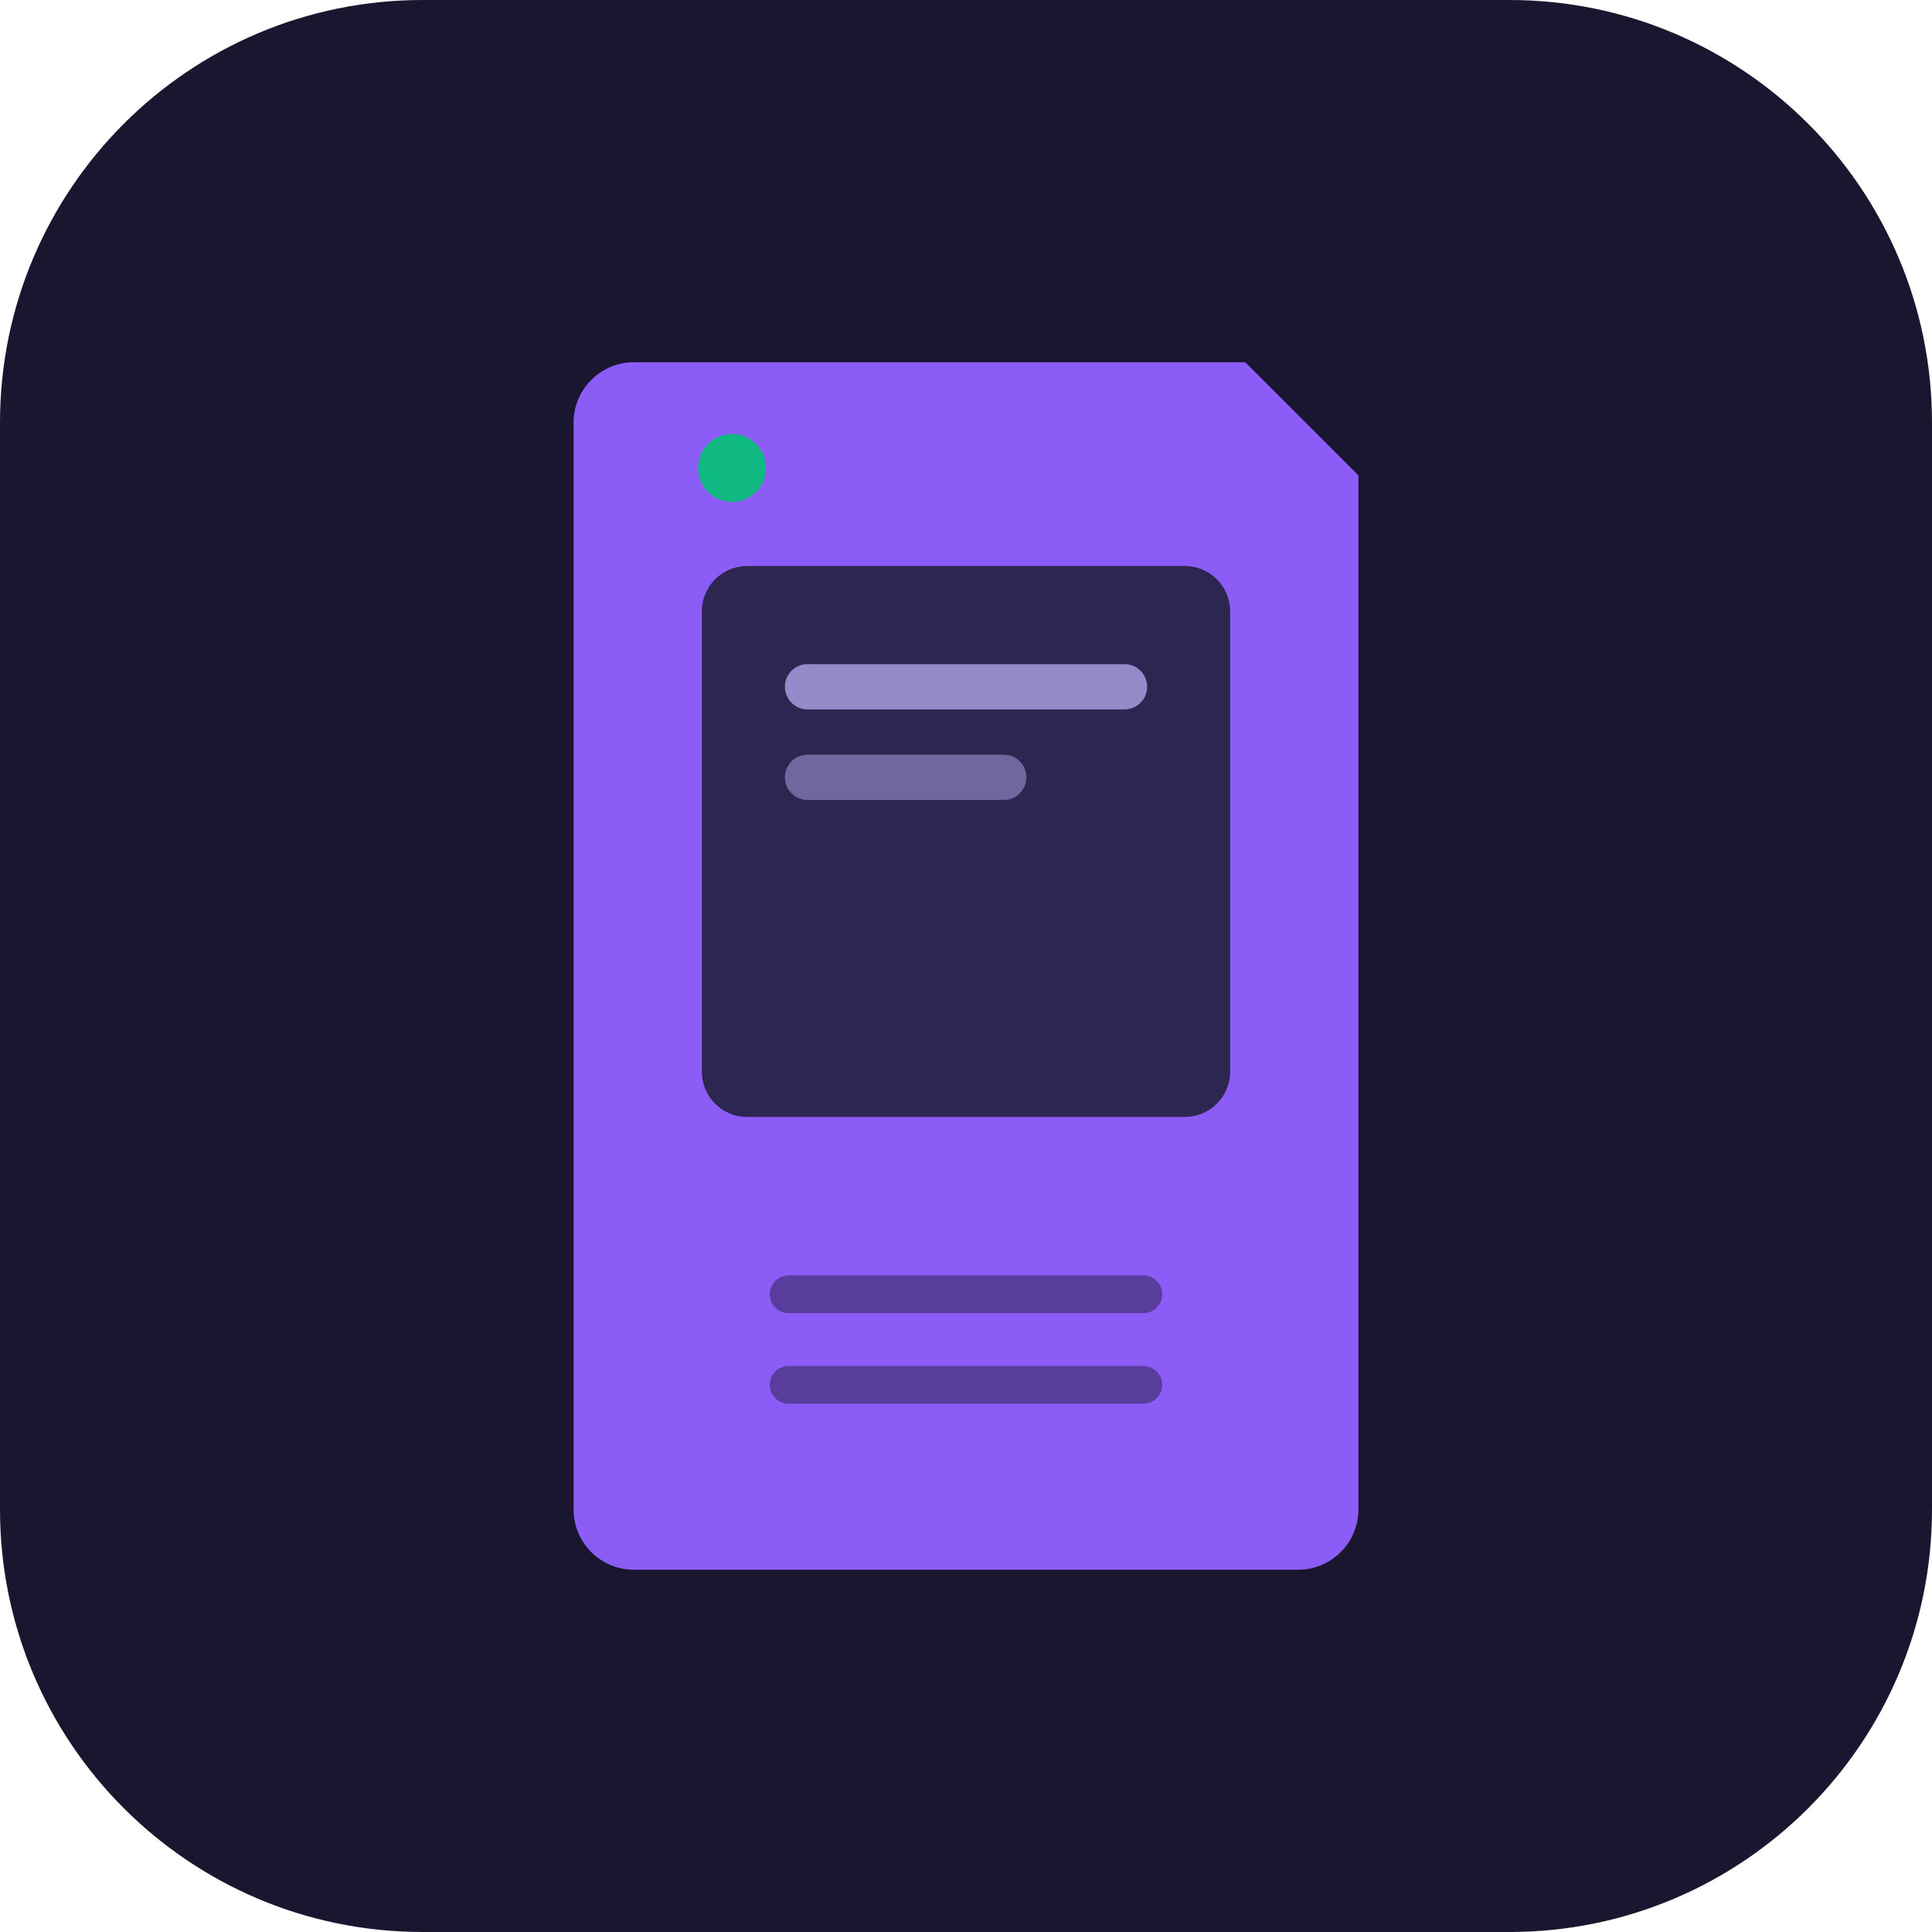
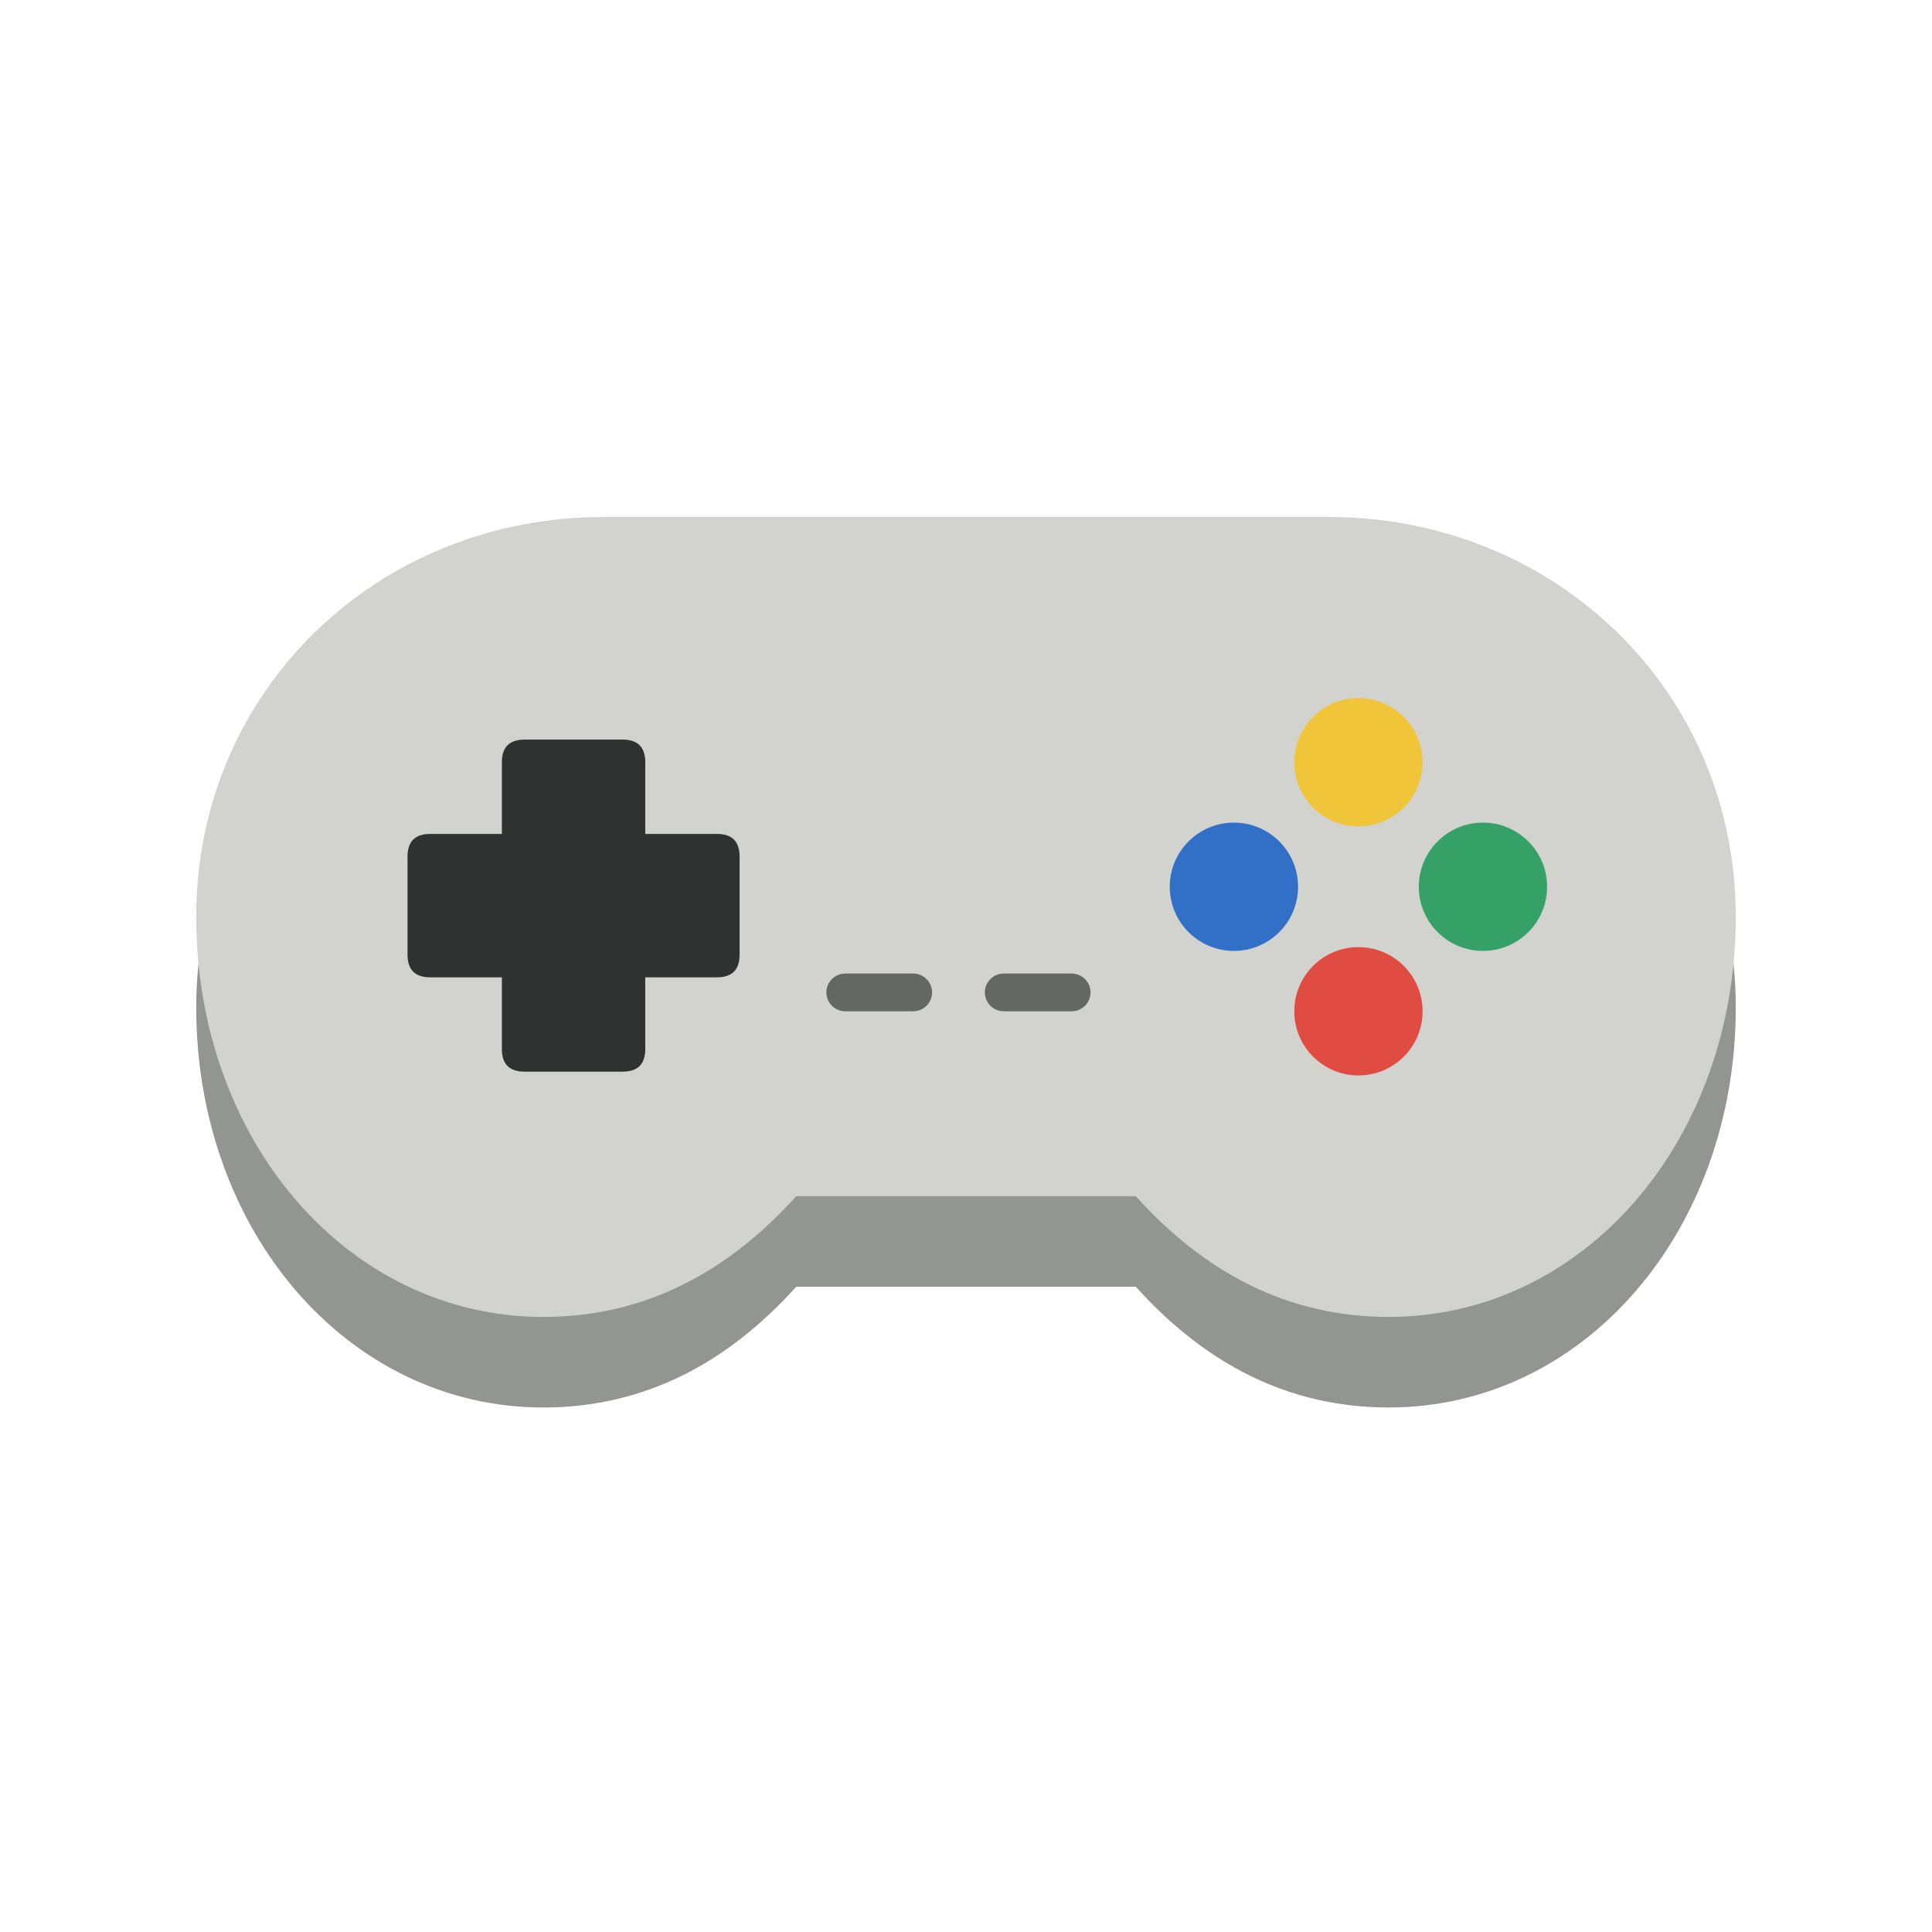
- <svg xmlns="http://www.w3.org/2000/svg" viewBox="0 0 512 512">
-   <rect width="512" height="512" rx="112" fill="#1a1630" />
-   <path d="M168 96h162l30 30v274a16 16 0 0 1-16 16H168a16 16 0 0 1-16-16V112a16 16 0 0 1 16-16Z" fill="#8b5cf6" />
-   <rect x="186" y="150" width="140" height="146" rx="12" fill="#2c2650" />
-   <rect x="208" y="176" width="96" height="12" rx="6" fill="#c4b5fd" opacity=".7" />
-   <rect x="208" y="200" width="64" height="12" rx="6" fill="#c4b5fd" opacity=".45" />
-   <circle cx="194" cy="124" r="9" fill="#10b981" />
-   <rect x="204" y="338" width="104" height="10" rx="5" fill="#1a1630" opacity=".45" />
-   <rect x="204" y="362" width="104" height="10" rx="5" fill="#1a1630" opacity=".45" />
+ <svg xmlns="http://www.w3.org/2000/svg" viewBox="0 0 512 512" role="img" aria-labelledby="retroshelf-title">
+   <path d="M160 137H352C412 137 460 183 460 243C460 302 420 349 368 349C341 349 319 337 301 317H211C193 337 171 349 144 349C92 349 52 302 52 243C52 183 100 137 160 137Z" fill="#939590" transform="translate(0 24)" />
+   <path d="M160 137H352C412 137 460 183 460 243C460 302 420 349 368 349C341 349 319 337 301 317H211C193 337 171 349 144 349C92 349 52 302 52 243C52 183 100 137 160 137Z" fill="#D2D2CE" />
+   <path d="M139 196H165Q171 196 171 202V221H190Q196 221 196 227V253Q196 259 190 259H171V278Q171 284 165 284H139Q133 284 133 278V259H114Q108 259 108 253V227Q108 221 114 221H133V202Q133 196 139 196Z" fill="#303232" />
+   <circle cx="360" cy="202" r="17" fill="#F1C53A" />
+   <circle cx="327" cy="235" r="17" fill="#326FC7" />
+   <circle cx="393" cy="235" r="17" fill="#36A167" />
+   <circle cx="360" cy="268" r="17" fill="#E04B42" />
+   <rect x="219" y="258" width="28" height="10" rx="5" fill="#646762" />
+   <rect x="261" y="258" width="28" height="10" rx="5" fill="#646762" />
</svg>
